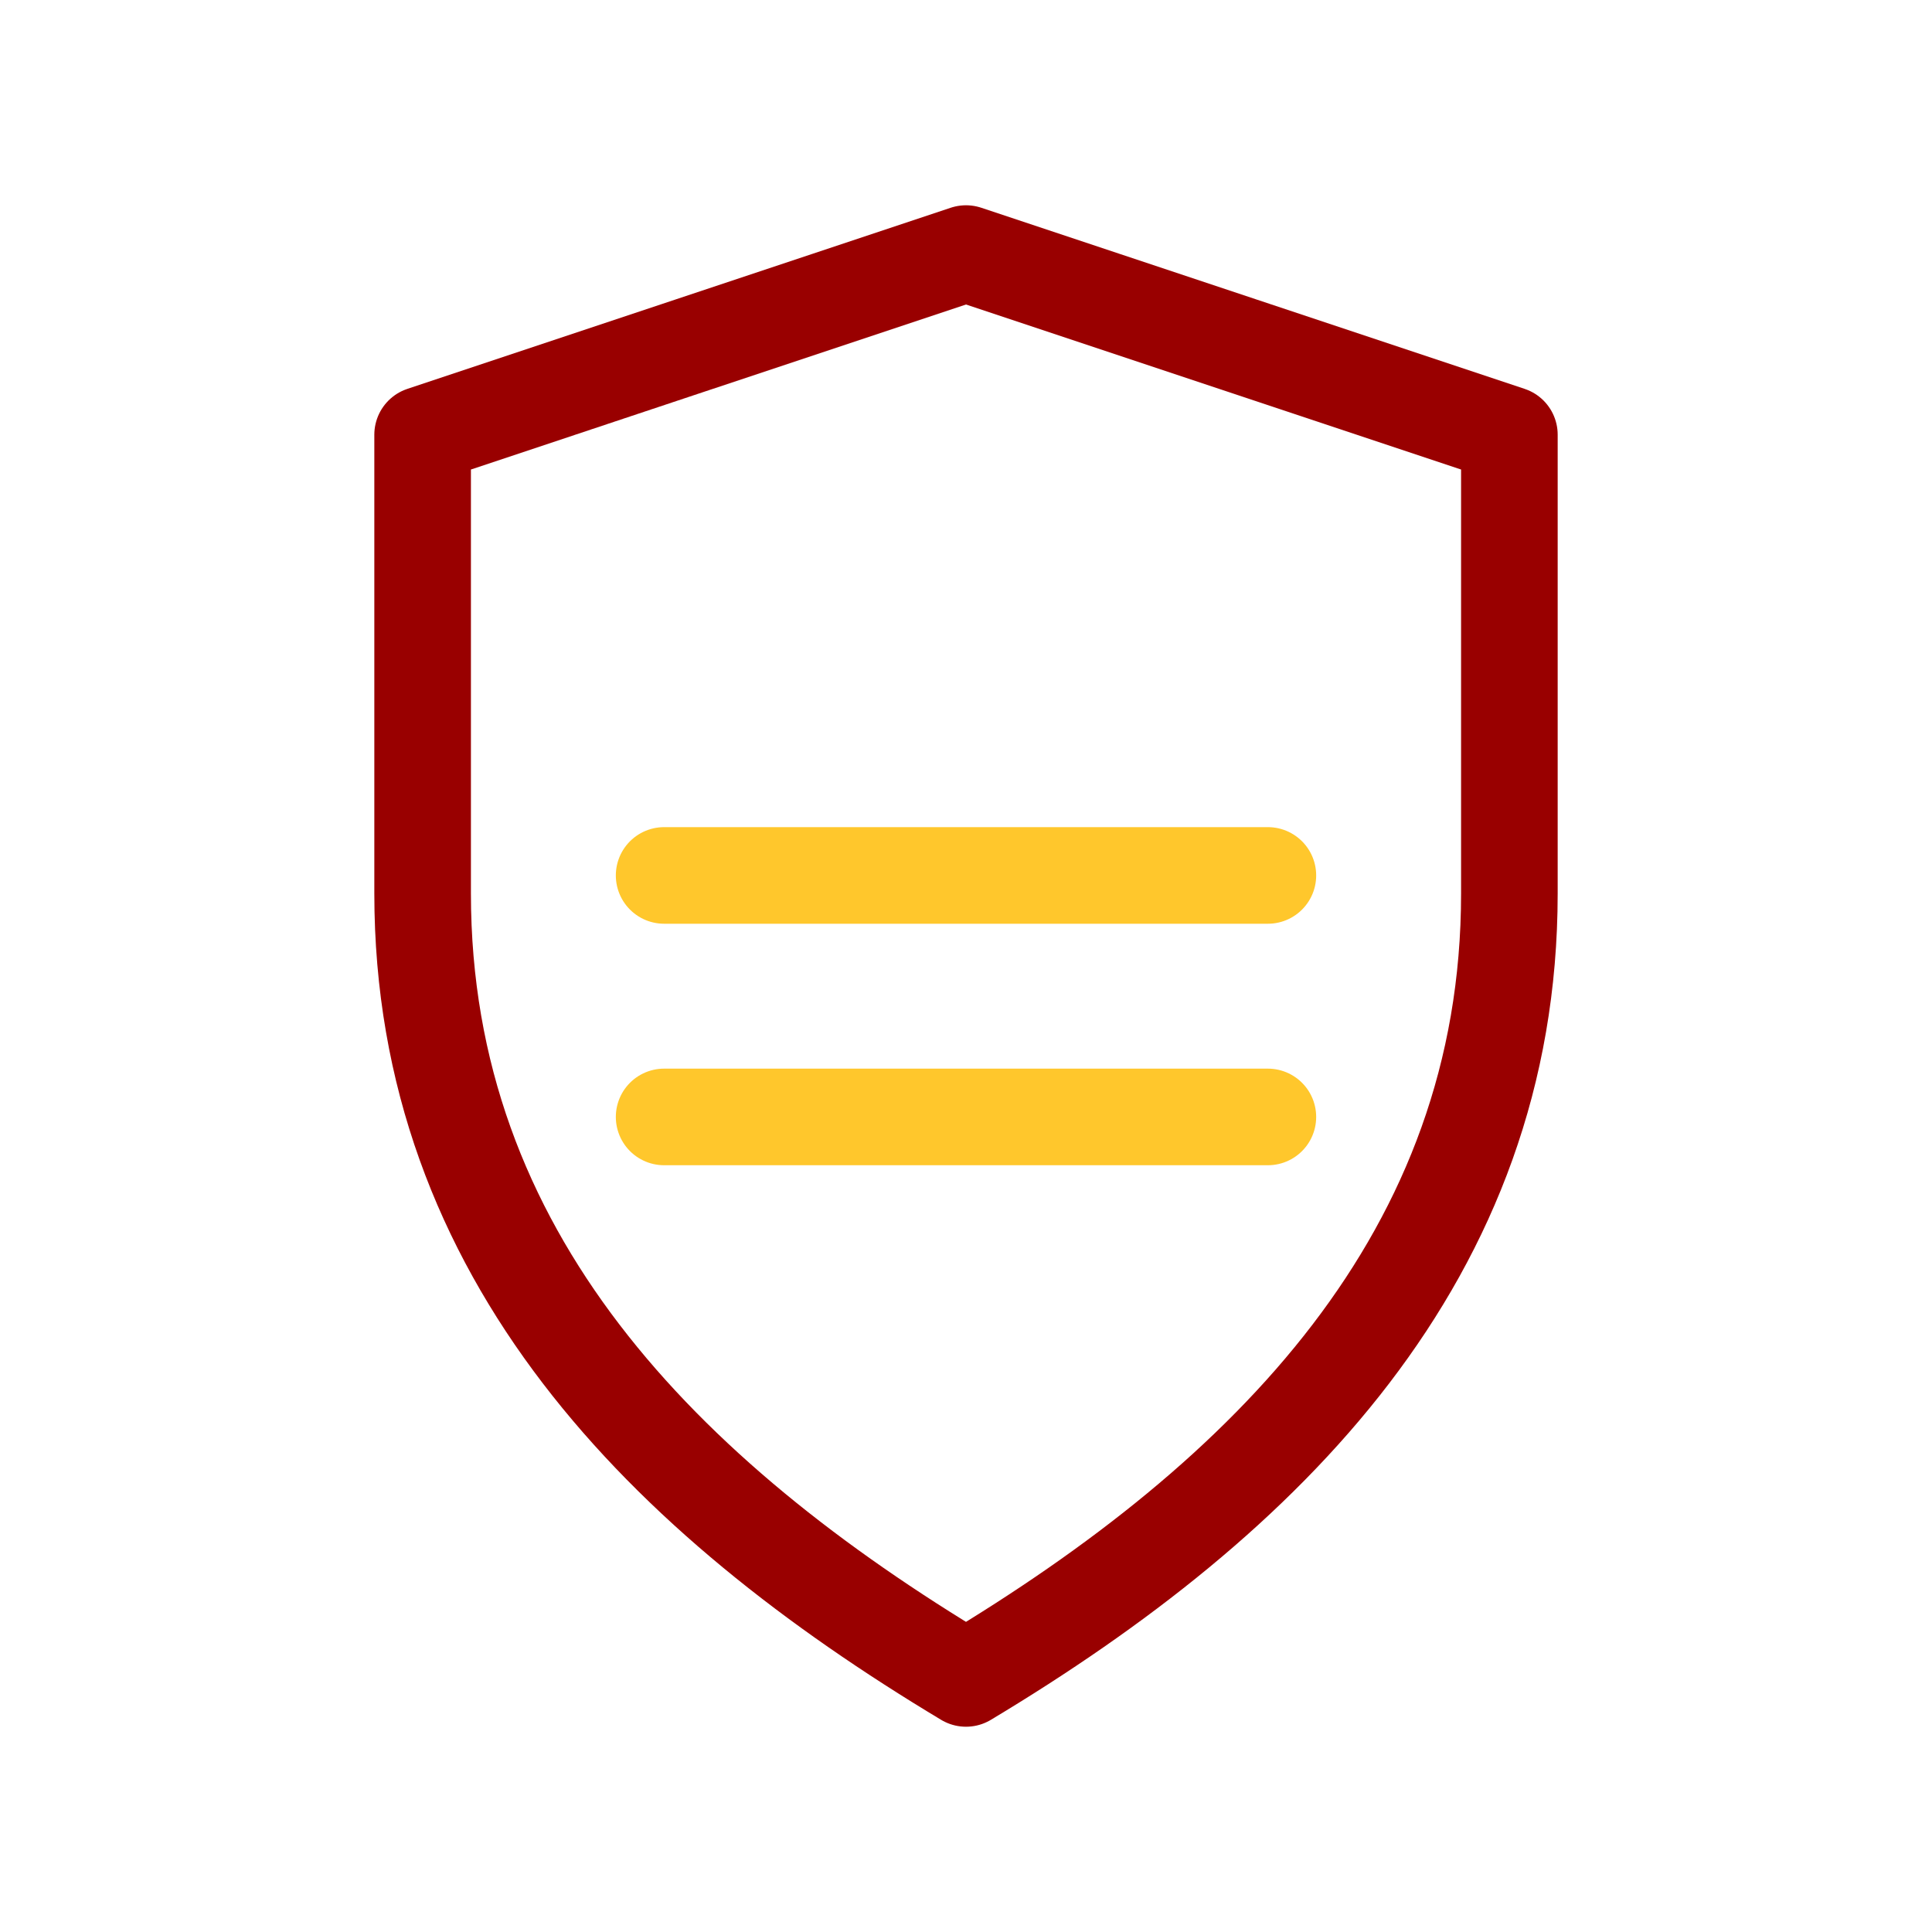
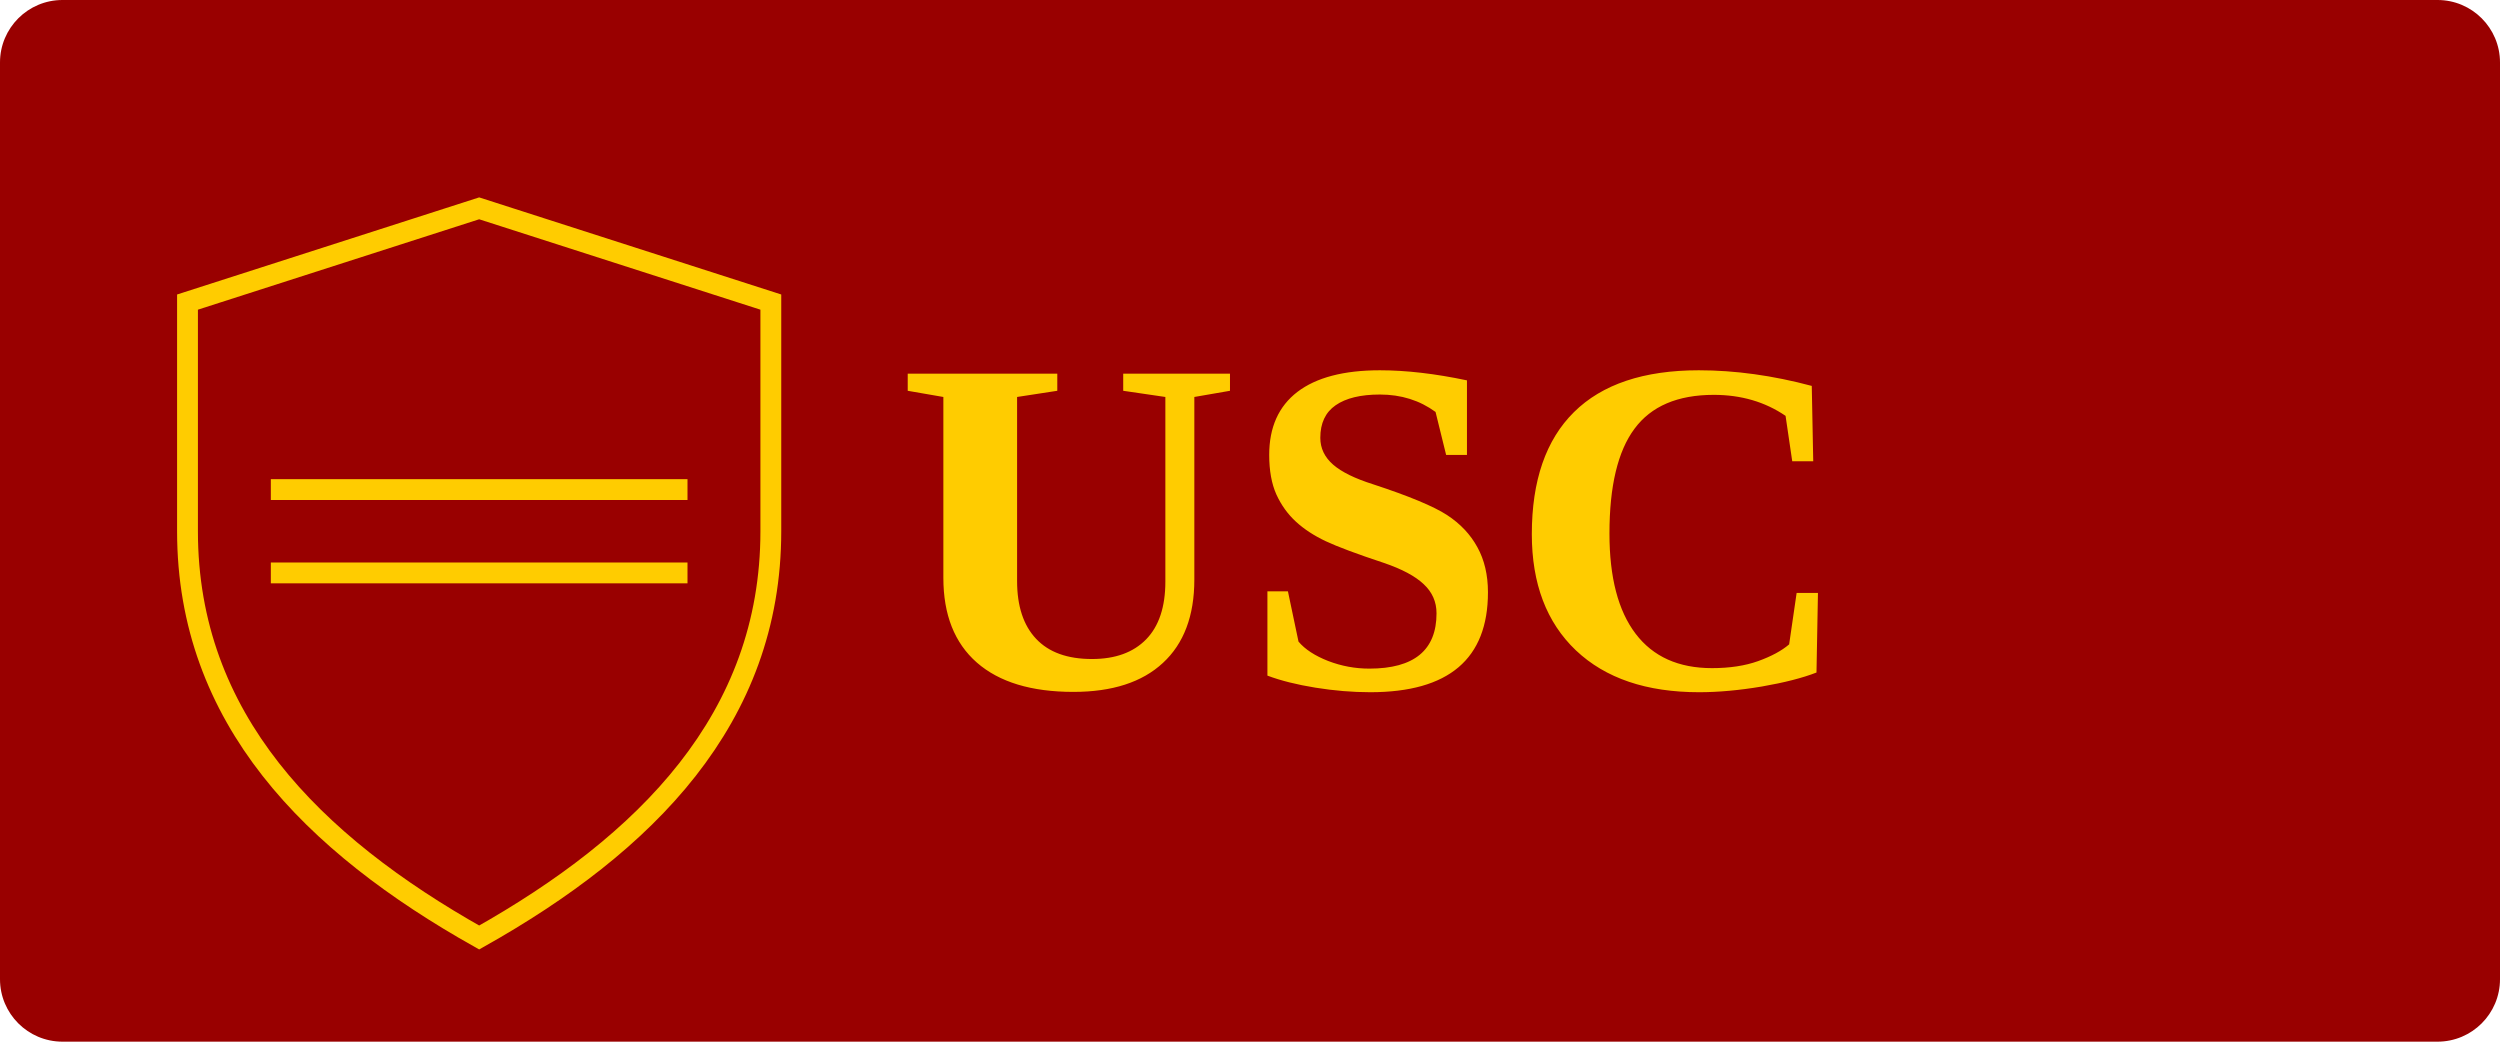
- <svg xmlns="http://www.w3.org/2000/svg" viewBox="0 0 32 32">
-   <path d="M16 4.2l9 3v7.6c0 6-4 10-9 13-5-3-9-7-9-13V7.2z" fill="none" stroke="#990000" stroke-width="1.6" stroke-linejoin="round" />
-   <path d="M11 14.5h10M11 18.5h10" stroke="#FFC72C" stroke-width="1.6" stroke-linecap="round" />
+ <svg xmlns="http://www.w3.org/2000/svg" viewBox="0 0 240 100">
+   <rect x="0" y="0" width="240" height="100" rx="6" fill="#990000" />
+   <g transform="translate(18,20)" fill="none" stroke="#FFCC00" stroke-width="2">
+     <path d="M28 0l28 9v22c0 18-12 30-28 39-16-9-28-21-28-39V9z" />
+     <path d="M8 27h40M8 35h40" />
+   </g>
+   <text x="86" y="66" font-family="Georgia, 'Times New Roman', serif" font-weight="700" font-size="46" fill="#FFCC00">USC</text>
</svg>
